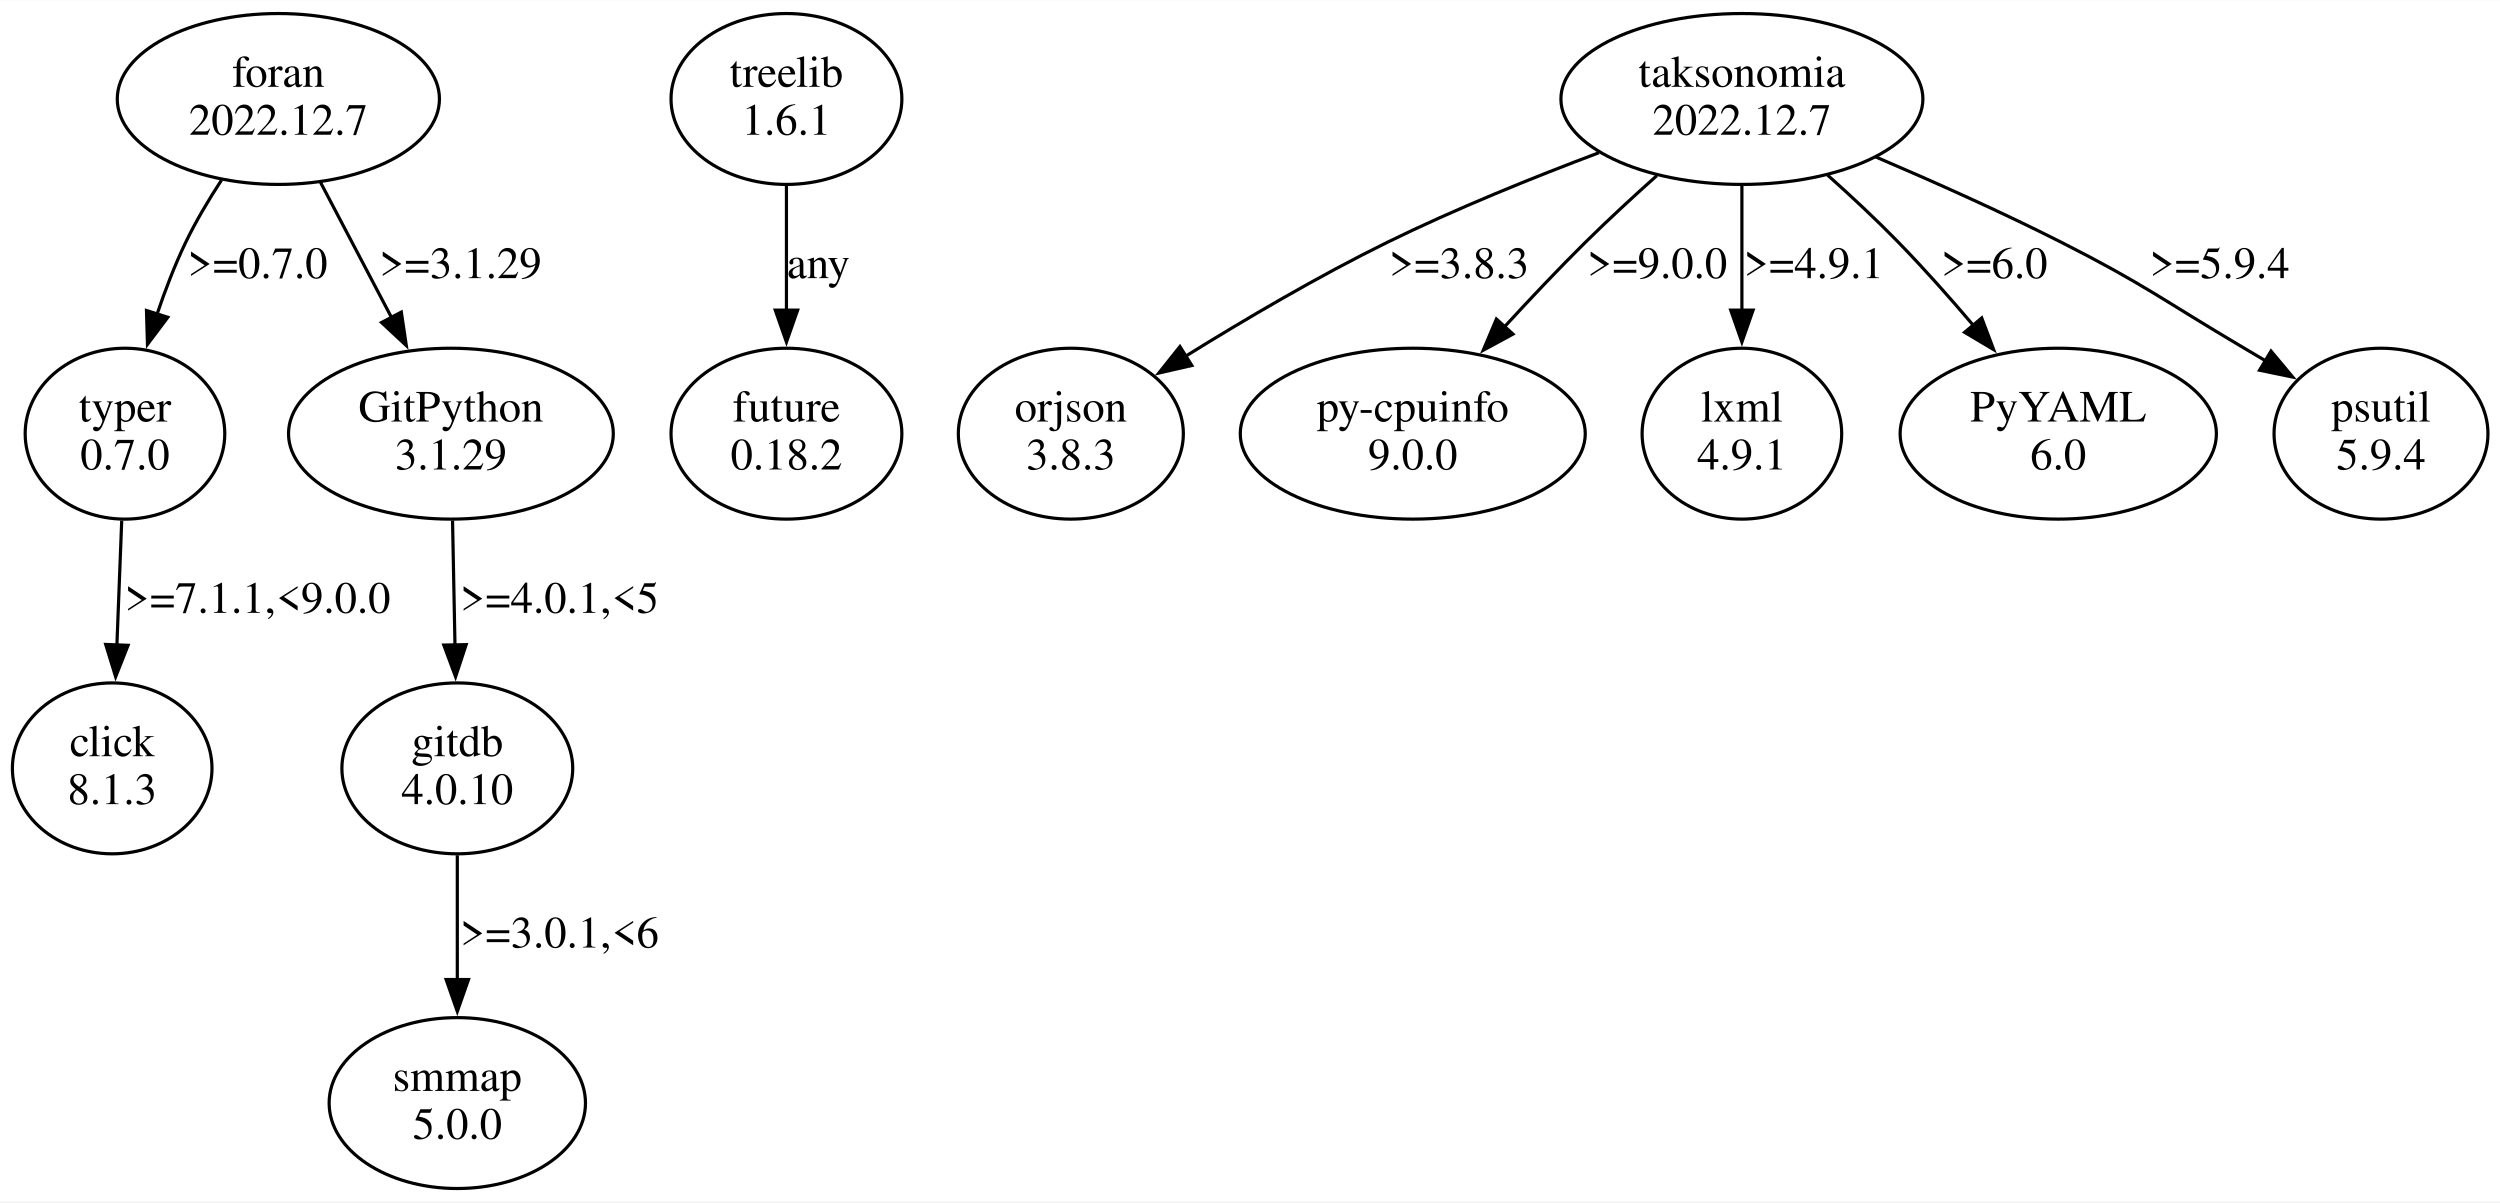
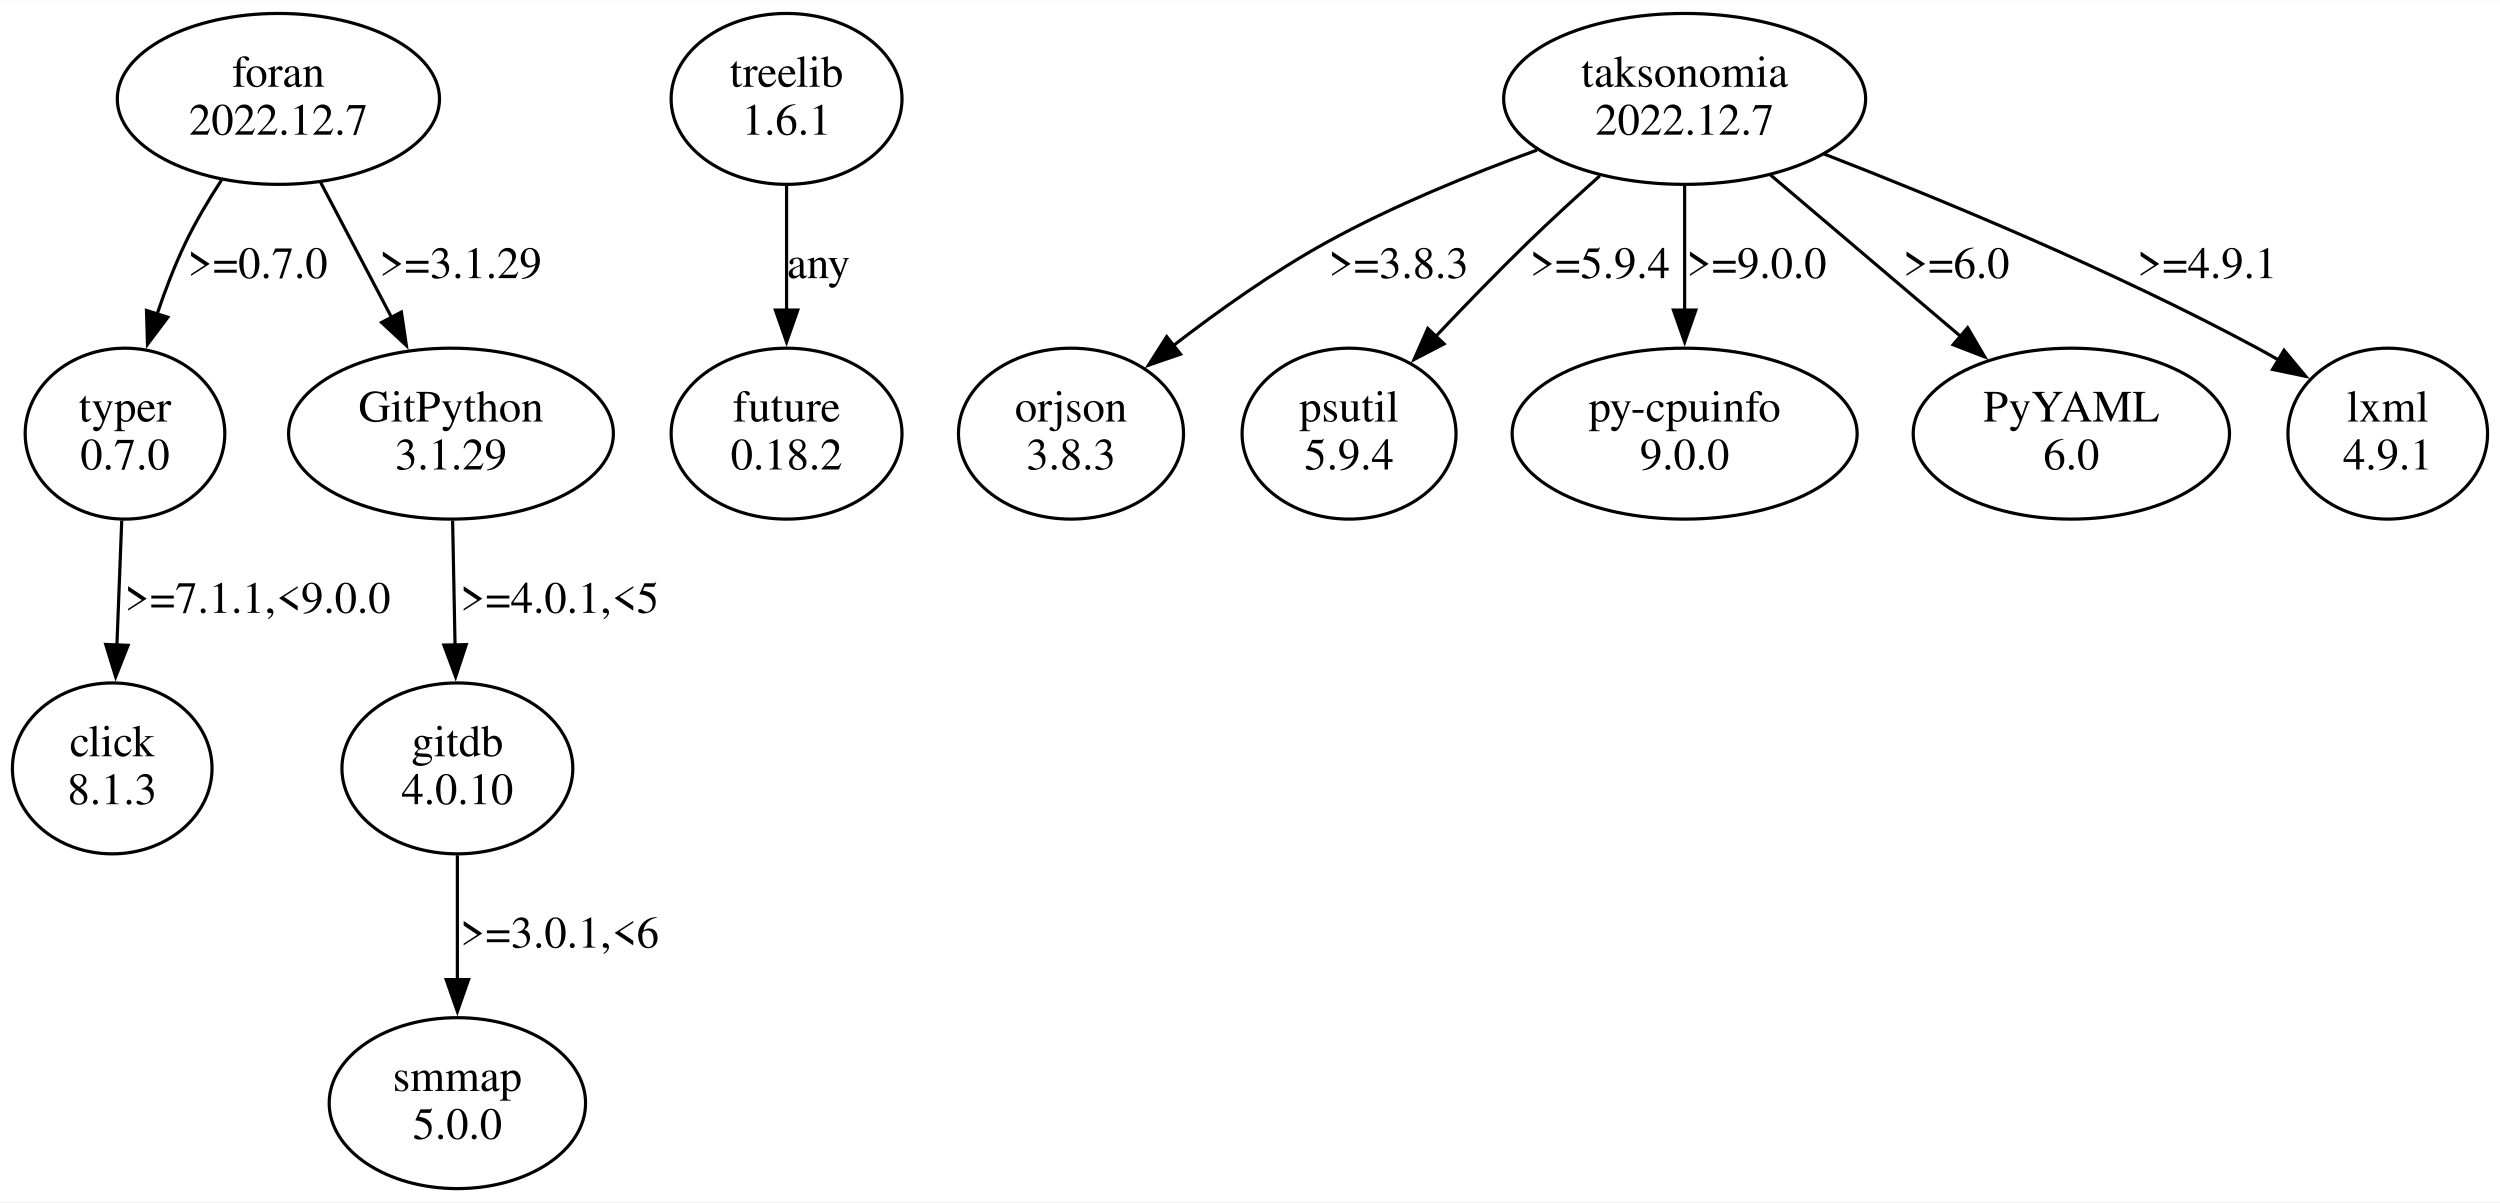
- <svg xmlns="http://www.w3.org/2000/svg" width="782pt" height="376pt" viewBox="0.00 0.00 782.35 375.96">
+ <svg xmlns="http://www.w3.org/2000/svg" width="782pt" height="376pt" viewBox="0.00 0.00 782.23 375.96">
  <g id="graph0" class="graph" transform="scale(1 1) rotate(0) translate(4 371.96)">
-     <polygon fill="white" stroke="none" points="-4,4 -4,-371.96 778.35,-371.96 778.35,4 -4,4" />
+     <polygon fill="white" stroke="none" points="-4,4 -4,-371.96 778.23,-371.96 778.23,4 -4,4" />
    <g id="node1" class="node">
      <ellipse fill="none" stroke="black" cx="35.11" cy="-236.35" rx="31.23" ry="26.74" />
      <text text-anchor="middle" x="35.11" y="-240.15" font-family="Times,serif" font-size="14.00">typer</text>
      <text text-anchor="middle" x="35.11" y="-225.15" font-family="Times,serif" font-size="14.00">0.7.0</text>
    </g>
    <g id="node2" class="node">
      <ellipse fill="none" stroke="black" cx="31.11" cy="-131.61" rx="31.23" ry="26.74" />
      <text text-anchor="middle" x="31.11" y="-135.41" font-family="Times,serif" font-size="14.00">click</text>
      <text text-anchor="middle" x="31.11" y="-120.41" font-family="Times,serif" font-size="14.00">8.1.3</text>
    </g>
    <g id="edge1" class="edge">
      <path fill="none" stroke="black" d="M34.09,-209.16C33.63,-197.32 33.08,-183.12 32.58,-170.18" />
      <polygon fill="black" stroke="black" points="36.08,-170.12 32.19,-160.27 29.08,-170.39 36.08,-170.12" />
      <text text-anchor="middle" x="76.61" y="-180.28" font-family="Times,serif" font-size="14.00">&gt;=7.1.1,&lt;9.0.0</text>
    </g>
    <g id="node3" class="node">
      <ellipse fill="none" stroke="black" cx="242.11" cy="-341.09" rx="36.12" ry="26.74" />
      <text text-anchor="middle" x="242.11" y="-344.89" font-family="Times,serif" font-size="14.00">treelib</text>
      <text text-anchor="middle" x="242.11" y="-329.89" font-family="Times,serif" font-size="14.00">1.6.1</text>
    </g>
    <g id="node4" class="node">
      <ellipse fill="none" stroke="black" cx="242.11" cy="-236.35" rx="36.12" ry="26.74" />
      <text text-anchor="middle" x="242.11" y="-240.15" font-family="Times,serif" font-size="14.00">future</text>
      <text text-anchor="middle" x="242.11" y="-225.15" font-family="Times,serif" font-size="14.00">0.18.2</text>
    </g>
    <g id="edge2" class="edge">
      <path fill="none" stroke="black" d="M242.11,-313.9C242.11,-302.06 242.11,-287.86 242.11,-274.92" />
      <polygon fill="black" stroke="black" points="245.61,-275.01 242.11,-265.01 238.61,-275.01 245.61,-275.01" />
      <text text-anchor="middle" x="252.11" y="-285.02" font-family="Times,serif" font-size="14.00">any</text>
    </g>
    <g id="node5" class="node">
-       <ellipse fill="none" stroke="black" cx="541.11" cy="-341.09" rx="56.64" ry="26.74" />
-       <text text-anchor="middle" x="541.11" y="-344.89" font-family="Times,serif" font-size="14.00">taksonomia</text>
-       <text text-anchor="middle" x="541.11" y="-329.89" font-family="Times,serif" font-size="14.00">2022.12.7</text>
+       <ellipse fill="none" stroke="black" cx="523.11" cy="-341.09" rx="56.64" ry="26.74" />
+       <text text-anchor="middle" x="523.11" y="-344.89" font-family="Times,serif" font-size="14.00">taksonomia</text>
+       <text text-anchor="middle" x="523.11" y="-329.89" font-family="Times,serif" font-size="14.00">2022.12.7</text>
    </g>
    <g id="node6" class="node">
      <ellipse fill="none" stroke="black" cx="331.11" cy="-236.35" rx="35.21" ry="26.74" />
      <text text-anchor="middle" x="331.11" y="-240.15" font-family="Times,serif" font-size="14.00">orjson</text>
      <text text-anchor="middle" x="331.11" y="-225.15" font-family="Times,serif" font-size="14.00">3.8.3</text>
    </g>
    <g id="edge3" class="edge">
-       <path fill="none" stroke="black" d="M496.38,-324.28C475.86,-316.56 451.41,-306.68 430.11,-296.22 408.61,-285.66 385.55,-272.09 367.1,-260.64" />
-       <polygon fill="black" stroke="black" points="368.97,-257.69 358.64,-255.33 365.25,-263.61 368.97,-257.69" />
-       <text text-anchor="middle" x="452.61" y="-285.02" font-family="Times,serif" font-size="14.00">&gt;=3.8.3</text>
+       <path fill="none" stroke="black" d="M476.93,-325.08C456.24,-317.58 431.87,-307.66 411.11,-296.22 394.39,-287 377.16,-274.74 363,-263.8" />
+       <polygon fill="black" stroke="black" points="365.38,-261.22 355.36,-257.78 361.05,-266.71 365.38,-261.22" />
+       <text text-anchor="middle" x="433.61" y="-285.02" font-family="Times,serif" font-size="14.00">&gt;=3.8.3</text>
    </g>
    <g id="node7" class="node">
-       <ellipse fill="none" stroke="black" cx="438.11" cy="-236.35" rx="53.98" ry="26.74" />
-       <text text-anchor="middle" x="438.11" y="-240.15" font-family="Times,serif" font-size="14.00">py-cpuinfo</text>
-       <text text-anchor="middle" x="438.11" y="-225.15" font-family="Times,serif" font-size="14.00">9.0.0</text>
+       <ellipse fill="none" stroke="black" cx="418.11" cy="-236.35" rx="33.47" ry="26.74" />
+       <text text-anchor="middle" x="418.11" y="-240.15" font-family="Times,serif" font-size="14.00">psutil</text>
+       <text text-anchor="middle" x="418.11" y="-225.15" font-family="Times,serif" font-size="14.00">5.9.4</text>
    </g>
    <g id="edge4" class="edge">
-       <path fill="none" stroke="black" d="M514.48,-317.1C507.1,-310.51 499.18,-303.2 492.11,-296.22 483.68,-287.89 474.85,-278.55 466.84,-269.82" />
-       <polygon fill="black" stroke="black" points="469.47,-267.51 460.16,-262.46 464.29,-272.22 469.47,-267.51" />
-       <text text-anchor="middle" x="514.61" y="-285.02" font-family="Times,serif" font-size="14.00">&gt;=9.0.0</text>
+       <path fill="none" stroke="black" d="M496.57,-317.02C489.19,-310.42 481.24,-303.14 474.11,-296.22 464.4,-286.8 454.11,-276.18 445.03,-266.57" />
+       <polygon fill="black" stroke="black" points="447.84,-264.45 438.45,-259.55 442.74,-269.24 447.84,-264.45" />
+       <text text-anchor="middle" x="496.61" y="-285.02" font-family="Times,serif" font-size="14.00">&gt;=5.9.4</text>
    </g>
    <g id="node8" class="node">
-       <ellipse fill="none" stroke="black" cx="541.11" cy="-236.35" rx="31.23" ry="26.74" />
-       <text text-anchor="middle" x="541.11" y="-240.15" font-family="Times,serif" font-size="14.00">lxml</text>
-       <text text-anchor="middle" x="541.11" y="-225.15" font-family="Times,serif" font-size="14.00">4.9.1</text>
+       <ellipse fill="none" stroke="black" cx="523.11" cy="-236.35" rx="53.98" ry="26.74" />
+       <text text-anchor="middle" x="523.11" y="-240.15" font-family="Times,serif" font-size="14.00">py-cpuinfo</text>
+       <text text-anchor="middle" x="523.11" y="-225.15" font-family="Times,serif" font-size="14.00">9.0.0</text>
    </g>
    <g id="edge5" class="edge">
-       <path fill="none" stroke="black" d="M541.11,-313.9C541.11,-302.06 541.11,-287.86 541.11,-274.92" />
-       <polygon fill="black" stroke="black" points="544.61,-275.01 541.11,-265.01 537.61,-275.01 544.61,-275.01" />
-       <text text-anchor="middle" x="563.61" y="-285.02" font-family="Times,serif" font-size="14.00">&gt;=4.9.1</text>
+       <path fill="none" stroke="black" d="M523.11,-313.9C523.11,-302.06 523.11,-287.86 523.11,-274.92" />
+       <polygon fill="black" stroke="black" points="526.61,-275.01 523.11,-265.01 519.61,-275.01 526.61,-275.01" />
+       <text text-anchor="middle" x="545.61" y="-285.02" font-family="Times,serif" font-size="14.00">&gt;=9.0.0</text>
    </g>
    <g id="node9" class="node">
-       <ellipse fill="none" stroke="black" cx="640.11" cy="-236.35" rx="49.49" ry="26.74" />
-       <text text-anchor="middle" x="640.11" y="-240.15" font-family="Times,serif" font-size="14.00">PyYAML</text>
-       <text text-anchor="middle" x="640.11" y="-225.15" font-family="Times,serif" font-size="14.00">6.0</text>
+       <ellipse fill="none" stroke="black" cx="644.11" cy="-236.35" rx="49.49" ry="26.74" />
+       <text text-anchor="middle" x="644.11" y="-240.15" font-family="Times,serif" font-size="14.00">PyYAML</text>
+       <text text-anchor="middle" x="644.11" y="-225.15" font-family="Times,serif" font-size="14.00">6.0</text>
    </g>
    <g id="edge6" class="edge">
-       <path fill="none" stroke="black" d="M567.92,-317.28C575.3,-310.68 583.18,-303.34 590.11,-296.22 598.03,-288.09 606.18,-278.91 613.53,-270.25" />
-       <polygon fill="black" stroke="black" points="616.16,-272.56 619.9,-262.65 610.8,-268.07 616.16,-272.56" />
-       <text text-anchor="middle" x="620.11" y="-285.02" font-family="Times,serif" font-size="14.00">&gt;=6.0</text>
+       <path fill="none" stroke="black" d="M549.97,-317.29C567.52,-302.39 590.61,-282.78 609.53,-266.72" />
+       <polygon fill="black" stroke="black" points="611.65,-269.5 617.01,-260.36 607.12,-264.17 611.65,-269.5" />
+       <text text-anchor="middle" x="608.11" y="-285.02" font-family="Times,serif" font-size="14.00">&gt;=6.0</text>
    </g>
    <g id="node10" class="node">
-       <ellipse fill="none" stroke="black" cx="741.11" cy="-236.35" rx="33.47" ry="26.74" />
-       <text text-anchor="middle" x="741.11" y="-240.15" font-family="Times,serif" font-size="14.00">psutil</text>
-       <text text-anchor="middle" x="741.11" y="-225.15" font-family="Times,serif" font-size="14.00">5.9.4</text>
+       <ellipse fill="none" stroke="black" cx="743.11" cy="-236.35" rx="31.23" ry="26.74" />
+       <text text-anchor="middle" x="743.11" y="-240.15" font-family="Times,serif" font-size="14.00">lxml</text>
+       <text text-anchor="middle" x="743.11" y="-225.15" font-family="Times,serif" font-size="14.00">4.9.1</text>
    </g>
    <g id="edge7" class="edge">
-       <path fill="none" stroke="black" d="M582.95,-322.97C601.05,-315.25 622.34,-305.73 641.11,-296.22 667.22,-282.99 672.9,-278.1 698.11,-263.22 700.39,-261.88 702.74,-260.49 705.1,-259.08" />
-       <polygon fill="black" stroke="black" points="706.69,-262.2 713.48,-254.07 703.1,-256.2 706.69,-262.2" />
-       <text text-anchor="middle" x="690.61" y="-285.02" font-family="Times,serif" font-size="14.00">&gt;=5.9.4</text>
+       <path fill="none" stroke="black" d="M566.79,-323.83C603.66,-309.52 657.44,-287.26 702.11,-263.22 704.34,-262.02 706.61,-260.75 708.88,-259.43" />
+       <polygon fill="black" stroke="black" points="710.66,-262.44 717.43,-254.29 707.06,-256.45 710.66,-262.44" />
+       <text text-anchor="middle" x="686.61" y="-285.02" font-family="Times,serif" font-size="14.00">&gt;=4.9.1</text>
    </g>
    <g id="node11" class="node">
      <ellipse fill="none" stroke="black" cx="83.11" cy="-341.09" rx="50.41" ry="26.74" />
      <text text-anchor="middle" x="83.11" y="-344.89" font-family="Times,serif" font-size="14.00">foran</text>
      <text text-anchor="middle" x="83.11" y="-329.89" font-family="Times,serif" font-size="14.00">2022.12.7</text>
    </g>
    <g id="edge9" class="edge">
      <path fill="none" stroke="black" d="M65.33,-315.73C61.3,-309.56 57.28,-302.8 54.11,-296.22 50.7,-289.13 47.69,-281.28 45.13,-273.68" />
      <polygon fill="black" stroke="black" points="48.51,-272.77 42.15,-264.3 41.84,-274.89 48.51,-272.77" />
      <text text-anchor="middle" x="76.61" y="-285.02" font-family="Times,serif" font-size="14.00">&gt;=0.7.0</text>
    </g>
    <g id="node12" class="node">
      <ellipse fill="none" stroke="black" cx="137.11" cy="-236.35" rx="50.82" ry="26.74" />
      <text text-anchor="middle" x="137.11" y="-240.15" font-family="Times,serif" font-size="14.00">GitPython</text>
      <text text-anchor="middle" x="137.11" y="-225.15" font-family="Times,serif" font-size="14.00">3.1.29</text>
    </g>
    <g id="edge8" class="edge">
      <path fill="none" stroke="black" d="M96.32,-314.96C103.06,-302.15 111.35,-286.36 118.7,-272.37" />
      <polygon fill="black" stroke="black" points="121.59,-274.4 123.15,-263.92 115.4,-271.14 121.59,-274.4" />
      <text text-anchor="middle" x="140.11" y="-285.02" font-family="Times,serif" font-size="14.00">&gt;=3.1.29</text>
    </g>
    <g id="node13" class="node">
      <ellipse fill="none" stroke="black" cx="139.11" cy="-131.61" rx="36.12" ry="26.74" />
      <text text-anchor="middle" x="139.11" y="-135.41" font-family="Times,serif" font-size="14.00">gitdb</text>
      <text text-anchor="middle" x="139.11" y="-120.41" font-family="Times,serif" font-size="14.00">4.0.10</text>
    </g>
    <g id="edge10" class="edge">
      <path fill="none" stroke="black" d="M137.62,-209.16C137.85,-197.32 138.13,-183.12 138.38,-170.18" />
      <polygon fill="black" stroke="black" points="141.88,-170.33 138.57,-160.27 134.88,-170.2 141.88,-170.33" />
      <text text-anchor="middle" x="171.11" y="-180.28" font-family="Times,serif" font-size="14.00">&gt;=4.0.1,&lt;5</text>
    </g>
    <g id="node14" class="node">
      <ellipse fill="none" stroke="black" cx="139.11" cy="-26.87" rx="40.11" ry="26.74" />
      <text text-anchor="middle" x="139.11" y="-30.67" font-family="Times,serif" font-size="14.00">smmap</text>
      <text text-anchor="middle" x="139.11" y="-15.67" font-family="Times,serif" font-size="14.00">5.0.0</text>
    </g>
    <g id="edge11" class="edge">
      <path fill="none" stroke="black" d="M139.11,-104.42C139.11,-92.58 139.11,-78.38 139.11,-65.44" />
      <polygon fill="black" stroke="black" points="142.61,-65.53 139.11,-55.53 135.61,-65.53 142.61,-65.53" />
      <text text-anchor="middle" x="171.11" y="-75.54" font-family="Times,serif" font-size="14.00">&gt;=3.0.1,&lt;6</text>
    </g>
  </g>
</svg>
